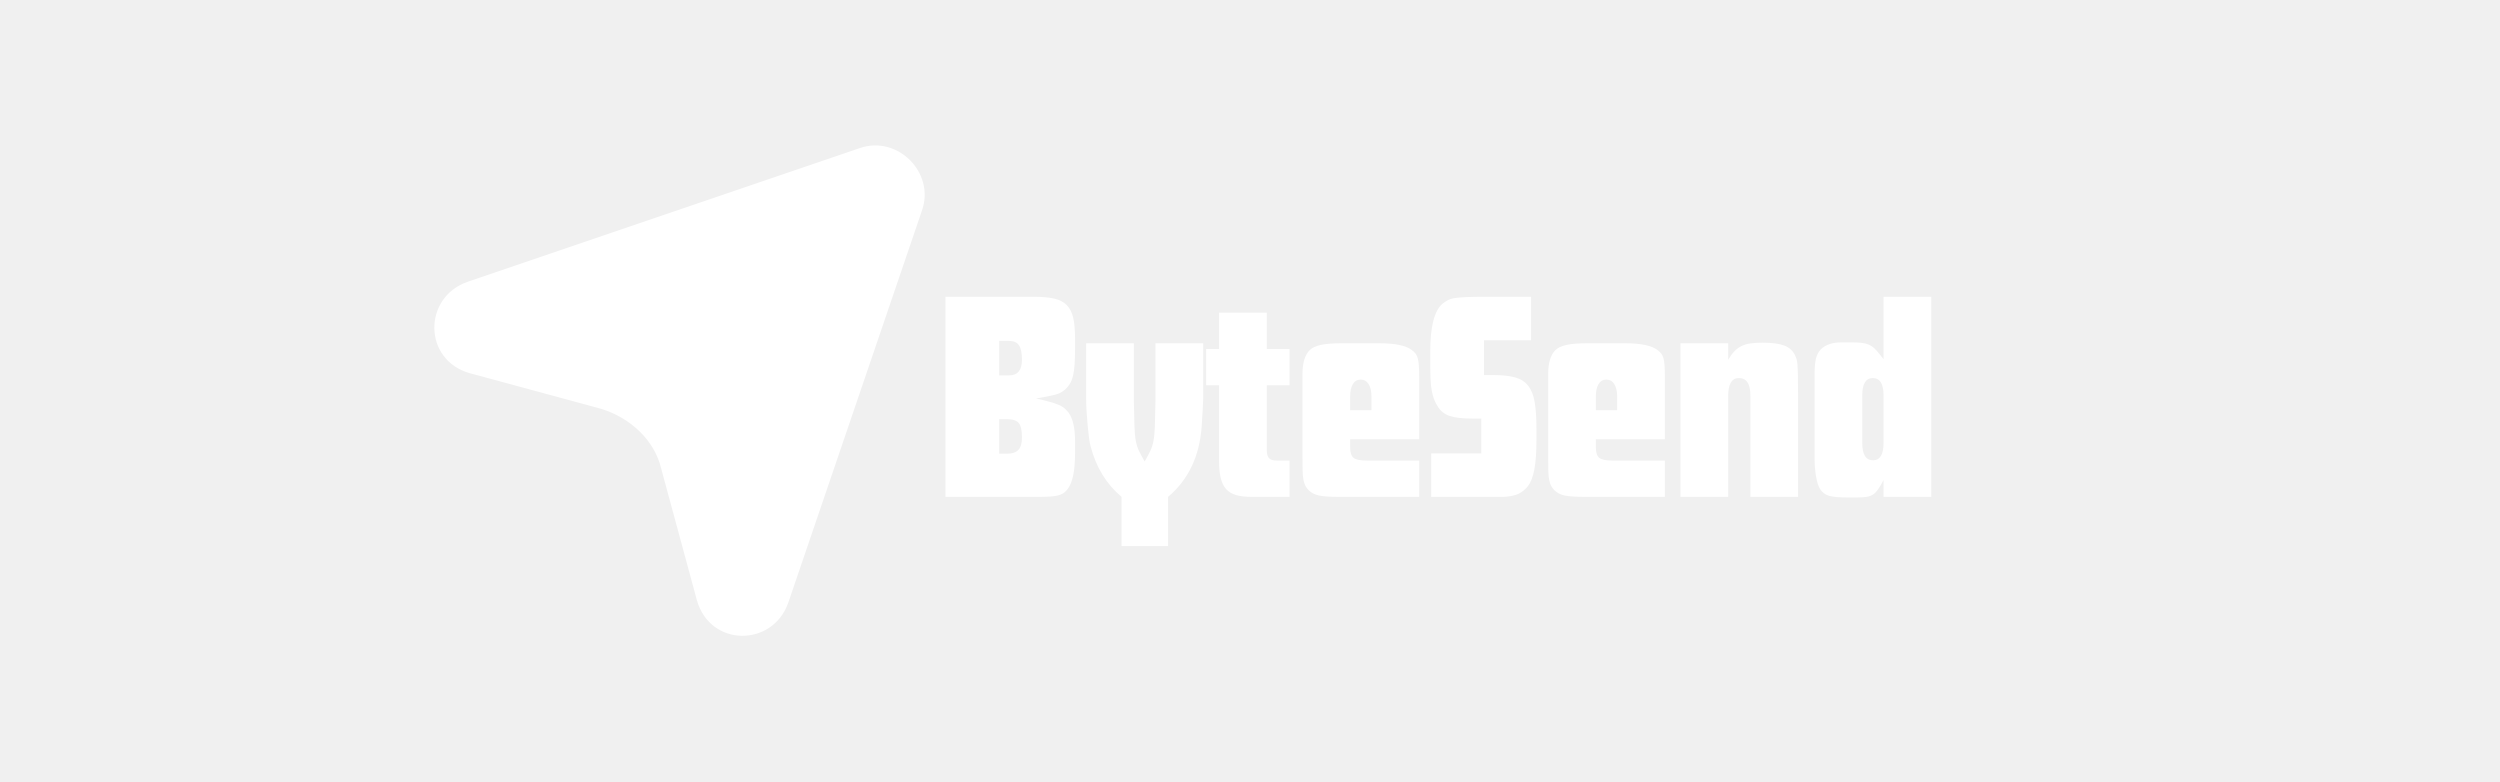
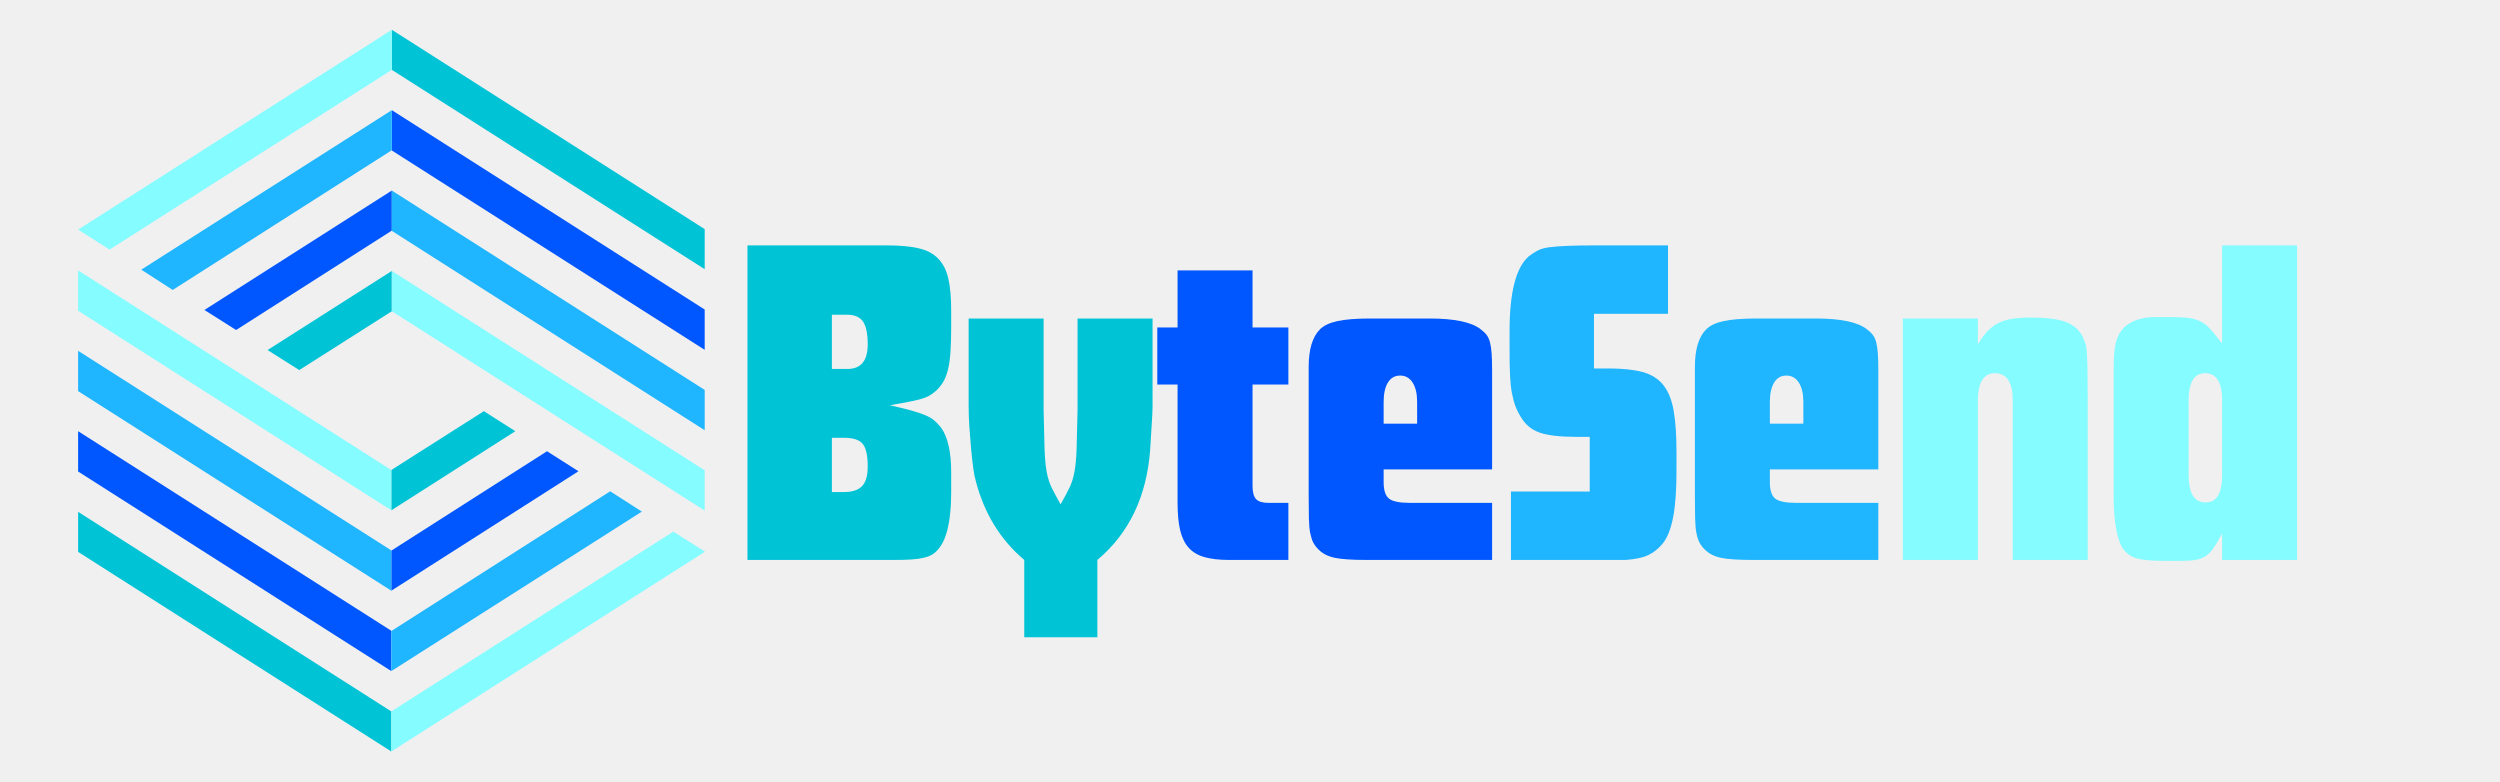
<svg xmlns="http://www.w3.org/2000/svg" width="1600" zoomAndPan="magnify" viewBox="0 0 1200 375" height="500" preserveAspectRatio="xMidYMid meet" version="1.0">
  <defs>
    <g />
+     <clipPath id="f59f980ebd">
+       <path d="M 37.5 14.285 L 338.25 14.285 L 338.25 360.715 L 37.5 360.715 Z M 37.5 14.285 " clip-rule="nonzero" />
+     </clipPath>
+     <clipPath id="d6b4239909">
+       <path d="M 37.5 52.02 L 338.25 52.02 L 338.25 322.246 L 37.5 322.246 Z M 37.5 52.02 " clip-rule="nonzero" />
+     </clipPath>
+     <clipPath id="47a523febc">
+       <path d="M 37.5 14.285 L 338.25 14.285 L 338.25 360.715 L 37.5 360.715 Z M 37.5 14.285 " clip-rule="nonzero" />
+     </clipPath>
  </defs>
-   <path fill="#ffffff" d="M 378.379 289.273 L 442.539 101.066 C 448.953 82.891 430.773 64.711 412.598 71.125 L 224.391 135.285 C 203.004 142.773 203.004 172.715 225.461 179.129 L 288.551 196.238 C 302.453 200.516 314.219 211.211 317.426 225.113 L 334.535 288.203 C 340.949 310.66 370.891 310.66 378.379 289.273 Z M 378.379 289.273 " fill-opacity="1" fill-rule="nonzero" />
-   <g fill="#ffffff" fill-opacity="1">
-     <g transform="translate(449.2117, 238.5)">
+   <g fill="#00c3d6" fill-opacity="1">
+     <g transform="translate(351.5367, 268.7702)">
      <g>
-         <path d="M 4.609 -96.047 L 47.234 -96.047 C 51.066 -96.047 54.254 -95.754 56.797 -95.172 C 59.348 -94.598 61.367 -93.547 62.859 -92.016 C 64.348 -90.484 65.379 -88.441 65.953 -85.891 C 66.523 -83.348 66.812 -80.109 66.812 -76.172 L 66.812 -71.141 C 66.812 -68.16 66.738 -65.613 66.594 -63.5 C 66.457 -61.395 66.195 -59.57 65.812 -58.031 C 65.426 -56.5 64.922 -55.227 64.297 -54.219 C 63.672 -53.207 62.926 -52.316 62.062 -51.547 C 61.395 -50.973 60.723 -50.492 60.047 -50.109 C 59.379 -49.723 58.516 -49.383 57.453 -49.094 C 56.398 -48.812 55.129 -48.523 53.641 -48.234 C 52.148 -47.953 50.301 -47.617 48.094 -47.234 C 50.688 -46.66 52.848 -46.129 54.578 -45.641 C 56.305 -45.16 57.742 -44.68 58.891 -44.203 C 60.047 -43.723 60.984 -43.172 61.703 -42.547 C 62.422 -41.922 63.117 -41.176 63.797 -40.312 C 65.805 -37.438 66.812 -32.926 66.812 -26.781 L 66.812 -20.734 C 66.812 -11.992 65.469 -6.141 62.781 -3.172 C 62.207 -2.492 61.582 -1.961 60.906 -1.578 C 60.238 -1.203 59.398 -0.891 58.391 -0.641 C 57.379 -0.398 56.129 -0.234 54.641 -0.141 C 53.16 -0.047 51.316 0 49.109 0 L 4.609 0 Z M 30.391 -74.875 L 30.391 -58.312 L 35.141 -58.312 C 39.266 -58.312 41.328 -60.812 41.328 -65.812 C 41.328 -69.07 40.848 -71.395 39.891 -72.781 C 38.93 -74.176 37.297 -74.875 34.984 -74.875 Z M 34.125 -20.734 C 36.625 -20.734 38.445 -21.332 39.594 -22.531 C 40.75 -23.738 41.328 -25.734 41.328 -28.516 C 41.328 -31.867 40.82 -34.172 39.812 -35.422 C 38.801 -36.672 36.906 -37.297 34.125 -37.297 L 30.391 -37.297 L 30.391 -20.734 Z M 34.125 -20.734 " />
+         <path d="M 7.25 -150.984 L 74.25 -150.984 C 80.281 -150.984 85.297 -150.531 89.297 -149.625 C 93.297 -148.719 96.461 -147.055 98.797 -144.641 C 101.141 -142.223 102.766 -139.016 103.672 -135.016 C 104.578 -131.023 105.031 -125.938 105.031 -119.75 L 105.031 -111.828 C 105.031 -107.141 104.914 -103.133 104.688 -99.812 C 104.469 -96.5 104.055 -93.633 103.453 -91.219 C 102.848 -88.801 102.051 -86.801 101.062 -85.219 C 100.082 -83.633 98.914 -82.238 97.562 -81.031 C 96.5 -80.125 95.441 -79.367 94.391 -78.766 C 93.336 -78.172 91.977 -77.645 90.312 -77.188 C 88.656 -76.738 86.656 -76.285 84.312 -75.828 C 81.977 -75.379 79.078 -74.852 75.609 -74.25 C 79.68 -73.344 83.07 -72.508 85.781 -71.75 C 88.5 -71 90.766 -70.242 92.578 -69.484 C 94.391 -68.734 95.859 -67.867 96.984 -66.891 C 98.117 -65.91 99.219 -64.738 100.281 -63.375 C 103.445 -58.852 105.031 -51.766 105.031 -42.109 L 105.031 -32.594 C 105.031 -18.863 102.914 -9.66 98.688 -4.984 C 97.781 -3.922 96.801 -3.086 95.75 -2.484 C 94.695 -1.879 93.375 -1.391 91.781 -1.016 C 90.195 -0.641 88.234 -0.375 85.891 -0.219 C 83.555 -0.07 80.656 0 77.188 0 L 7.25 0 Z M 47.766 -117.703 L 47.766 -91.672 L 55.234 -91.672 C 61.723 -91.672 64.969 -95.598 64.969 -103.453 C 64.969 -108.578 64.211 -112.234 62.703 -114.422 C 61.191 -116.609 58.625 -117.703 55 -117.703 Z M 53.641 -32.594 C 57.566 -32.594 60.438 -33.535 62.25 -35.422 C 64.062 -37.305 64.969 -40.438 64.969 -44.812 C 64.969 -50.094 64.176 -53.711 62.594 -55.672 C 61.008 -57.641 58.023 -58.625 53.641 -58.625 L 47.766 -58.625 L 47.766 -32.594 Z M 53.641 -32.594 " />
      </g>
    </g>
  </g>
-   <g fill="#ffffff" fill-opacity="1">
-     <g transform="translate(519.0516, 238.5)">
+   <g fill="#00c3d6" fill-opacity="1">
+     <g transform="translate(461.3199, 268.7702)">
      <g>
-         <path d="M 19.297 0 C 12.004 -6.145 7.062 -14.207 4.469 -24.188 C 4.176 -25.145 3.91 -26.535 3.672 -28.359 C 3.43 -30.191 3.211 -32.188 3.016 -34.344 C 2.828 -36.5 2.66 -38.68 2.516 -40.891 C 2.367 -43.098 2.297 -45.113 2.297 -46.938 L 2.297 -73.734 L 25.203 -73.734 L 25.203 -45.797 C 25.297 -40.797 25.391 -36.852 25.484 -33.969 C 25.578 -31.094 25.789 -28.742 26.125 -26.922 C 26.469 -25.098 26.973 -23.488 27.641 -22.094 C 28.316 -20.707 29.234 -19.004 30.391 -16.984 C 31.535 -19.004 32.441 -20.707 33.109 -22.094 C 33.785 -23.488 34.289 -25.098 34.625 -26.922 C 34.969 -28.742 35.188 -31.094 35.281 -33.969 C 35.375 -36.852 35.469 -40.797 35.562 -45.797 L 35.562 -73.734 L 58.469 -73.734 L 58.469 -46.938 C 58.469 -45.883 58.395 -44.227 58.25 -41.969 C 58.102 -39.719 57.938 -36.961 57.75 -33.703 C 56.688 -19.391 51.305 -8.156 41.609 0 L 41.609 23.609 L 19.297 23.609 Z M 19.297 0 " />
+         <path d="M 30.328 0 C 18.859 -9.656 11.086 -22.332 7.016 -38.031 C 6.566 -39.539 6.148 -41.727 5.766 -44.594 C 5.391 -47.457 5.051 -50.586 4.75 -53.984 C 4.445 -57.379 4.18 -60.812 3.953 -64.281 C 3.734 -67.758 3.625 -70.93 3.625 -73.797 L 3.625 -115.891 L 39.609 -115.891 L 39.609 -71.984 C 39.766 -64.141 39.914 -57.953 40.062 -53.422 C 40.219 -48.891 40.555 -45.191 41.078 -42.328 C 41.609 -39.461 42.398 -36.938 43.453 -34.75 C 44.516 -32.562 45.953 -29.879 47.766 -26.703 C 49.578 -29.879 51.008 -32.562 52.062 -34.75 C 53.113 -36.938 53.906 -39.461 54.438 -42.328 C 54.969 -45.191 55.305 -48.891 55.453 -53.422 C 55.609 -57.953 55.758 -64.141 55.906 -71.984 L 55.906 -115.891 L 91.906 -115.891 L 91.906 -73.797 C 91.906 -72.129 91.789 -69.523 91.562 -65.984 C 91.332 -62.441 91.066 -58.102 90.766 -52.969 C 89.109 -30.477 80.66 -12.82 65.422 0 L 65.422 37.125 L 30.328 37.125 Z M 30.328 0 " />
      </g>
    </g>
  </g>
-   <g fill="#ffffff" fill-opacity="1">
-     <g transform="translate(579.6756, 238.5)">
+   <g fill="#0057ff" fill-opacity="1">
+     <g transform="translate(556.6265, 268.7702)">
      <g>
-         <path d="M 21.172 0 C 18.191 0 15.691 -0.285 13.672 -0.859 C 11.66 -1.441 10.055 -2.406 8.859 -3.75 C 7.66 -5.094 6.797 -6.867 6.266 -9.078 C 5.734 -11.285 5.469 -14.066 5.469 -17.422 L 5.469 -53.562 L -0.719 -53.562 L -0.719 -70.984 L 5.469 -70.984 L 5.469 -88.422 L 28.375 -88.422 L 28.375 -70.984 L 39.312 -70.984 L 39.312 -53.562 L 28.375 -53.562 L 28.375 -22.609 C 28.375 -20.691 28.734 -19.348 29.453 -18.578 C 30.172 -17.805 31.441 -17.422 33.266 -17.422 L 39.312 -17.422 L 39.312 0 Z M 21.172 0 " />
+         <path d="M 33.281 0 C 28.594 0 24.664 -0.453 21.5 -1.359 C 18.332 -2.266 15.805 -3.77 13.922 -5.875 C 12.035 -7.988 10.676 -10.781 9.844 -14.25 C 9.02 -17.727 8.609 -22.109 8.609 -27.391 L 8.609 -84.203 L -1.125 -84.203 L -1.125 -111.594 L 8.609 -111.594 L 8.609 -138.984 L 44.594 -138.984 L 44.594 -111.594 L 61.797 -111.594 L 61.797 -84.203 L 44.594 -84.203 L 44.594 -35.531 C 44.594 -32.52 45.156 -30.41 46.281 -29.203 C 47.414 -27.992 49.414 -27.391 52.281 -27.391 L 61.797 -27.391 L 61.797 0 Z M 33.281 0 " />
      </g>
    </g>
  </g>
-   <g fill="#ffffff" fill-opacity="1">
-     <g transform="translate(621.4356, 238.5)">
+   <g fill="#0057ff" fill-opacity="1">
+     <g transform="translate(622.2701, 268.7702)">
      <g>
-         <path d="M 21.312 0 C 16.988 0 13.797 -0.211 11.734 -0.641 C 9.672 -1.078 8.016 -1.922 6.766 -3.172 C 6.098 -3.836 5.57 -4.531 5.188 -5.25 C 4.801 -5.977 4.488 -6.914 4.25 -8.062 C 4.008 -9.219 3.863 -10.727 3.812 -12.594 C 3.77 -14.469 3.75 -16.895 3.75 -19.875 L 3.75 -58.891 C 3.75 -64.266 4.898 -68.109 7.203 -70.422 C 8.348 -71.566 10.117 -72.406 12.516 -72.938 C 14.922 -73.469 18.285 -73.734 22.609 -73.734 L 40.609 -73.734 C 48.285 -73.734 53.516 -72.629 56.297 -70.422 C 57.066 -69.836 57.664 -69.258 58.094 -68.688 C 58.531 -68.113 58.867 -67.367 59.109 -66.453 C 59.348 -65.547 59.516 -64.422 59.609 -63.078 C 59.711 -61.734 59.766 -60.004 59.766 -57.891 L 59.766 -27.641 L 26.641 -27.641 L 26.641 -23.766 C 26.641 -21.266 27.191 -19.582 28.297 -18.719 C 29.398 -17.852 31.535 -17.422 34.703 -17.422 L 59.766 -17.422 L 59.766 0 Z M 36.859 -41.609 L 36.859 -48.234 C 36.859 -50.734 36.398 -52.703 35.484 -54.141 C 34.578 -55.578 33.312 -56.297 31.688 -56.297 C 30.051 -56.297 28.801 -55.578 27.938 -54.141 C 27.07 -52.703 26.641 -50.734 26.641 -48.234 L 26.641 -41.609 Z M 36.859 -41.609 " />
+         <path d="M 33.5 0 C 26.707 0 21.688 -0.336 18.438 -1.016 C 15.195 -1.691 12.598 -3.016 10.641 -4.984 C 9.578 -6.035 8.742 -7.125 8.141 -8.25 C 7.547 -9.383 7.055 -10.859 6.672 -12.672 C 6.297 -14.484 6.07 -16.859 6 -19.797 C 5.926 -22.742 5.891 -26.555 5.891 -31.234 L 5.891 -92.578 C 5.891 -101.023 7.695 -107.062 11.312 -110.688 C 13.125 -112.5 15.914 -113.816 19.688 -114.641 C 23.469 -115.473 28.75 -115.891 35.531 -115.891 L 63.828 -115.891 C 75.898 -115.891 84.125 -114.156 88.5 -110.688 C 89.707 -109.781 90.648 -108.875 91.328 -107.969 C 92.016 -107.062 92.547 -105.891 92.922 -104.453 C 93.297 -103.023 93.555 -101.254 93.703 -99.141 C 93.859 -97.023 93.938 -94.312 93.938 -91 L 93.938 -43.469 L 41.875 -43.469 L 41.875 -37.344 C 41.875 -33.426 42.738 -30.785 44.469 -29.422 C 46.207 -28.066 49.566 -27.391 54.547 -27.391 L 93.938 -27.391 L 93.938 0 Z M 57.953 -65.422 L 57.953 -75.828 C 57.953 -79.754 57.234 -82.848 55.797 -85.109 C 54.359 -87.367 52.359 -88.5 49.797 -88.5 C 47.234 -88.5 45.27 -87.367 43.906 -85.109 C 42.551 -82.848 41.875 -79.754 41.875 -75.828 L 41.875 -65.422 Z M 57.953 -65.422 " />
      </g>
    </g>
  </g>
-   <g fill="#ffffff" fill-opacity="1">
-     <g transform="translate(684.5075, 238.5)">
+   <g fill="#1fb5ff" fill-opacity="1">
+     <g transform="translate(721.4156, 268.7702)">
      <g>
-         <path d="M 2.453 -20.875 L 26.5 -20.875 L 26.5 -37.578 L 22.469 -37.578 C 17.469 -37.578 13.719 -38.008 11.219 -38.875 C 8.727 -39.738 6.812 -41.32 5.469 -43.625 C 4.801 -44.688 4.25 -45.789 3.812 -46.938 C 3.383 -48.094 3.023 -49.438 2.734 -50.969 C 2.441 -52.508 2.25 -54.332 2.156 -56.438 C 2.062 -58.551 2.016 -61.051 2.016 -63.938 L 2.016 -69.844 C 2.016 -81.75 3.984 -89.379 7.922 -92.734 C 8.785 -93.41 9.672 -93.988 10.578 -94.469 C 11.492 -94.945 12.672 -95.281 14.109 -95.469 C 15.547 -95.664 17.395 -95.812 19.656 -95.906 C 21.914 -96 24.77 -96.047 28.219 -96.047 L 50.406 -96.047 L 50.406 -75.172 L 27.797 -75.172 L 27.797 -58.469 L 32.406 -58.469 C 36.531 -58.469 39.938 -58.102 42.625 -57.375 C 45.312 -56.656 47.422 -55.336 48.953 -53.422 C 50.492 -51.504 51.551 -48.891 52.125 -45.578 C 52.695 -42.266 52.984 -38.062 52.984 -32.969 L 52.984 -27.078 C 52.984 -21.316 52.645 -16.66 51.969 -13.109 C 51.301 -9.555 50.25 -6.867 48.812 -5.047 C 47.469 -3.41 45.957 -2.207 44.281 -1.438 C 42.602 -0.664 40.32 -0.188 37.438 0 L 2.453 0 Z M 2.453 -20.875 " />
+         <path d="M 3.844 -32.828 L 41.656 -32.828 L 41.656 -59.078 L 35.312 -59.078 C 27.469 -59.078 21.582 -59.754 17.656 -61.109 C 13.727 -62.473 10.711 -64.969 8.609 -68.594 C 7.547 -70.25 6.676 -71.984 6 -73.797 C 5.32 -75.609 4.754 -77.719 4.297 -80.125 C 3.848 -82.539 3.547 -85.41 3.391 -88.734 C 3.242 -92.055 3.172 -95.977 3.172 -100.5 L 3.172 -109.781 C 3.172 -128.5 6.266 -140.5 12.453 -145.781 C 13.805 -146.832 15.195 -147.734 16.625 -148.484 C 18.062 -149.242 19.91 -149.773 22.172 -150.078 C 24.441 -150.379 27.348 -150.602 30.891 -150.75 C 34.441 -150.906 38.93 -150.984 44.359 -150.984 L 79.219 -150.984 L 79.219 -118.156 L 43.688 -118.156 L 43.688 -91.906 L 50.938 -91.906 C 57.426 -91.906 62.781 -91.336 67 -90.203 C 71.227 -89.066 74.547 -86.988 76.953 -83.969 C 79.367 -80.957 81.031 -76.848 81.938 -71.641 C 82.844 -66.43 83.297 -59.832 83.297 -51.844 L 83.297 -42.562 C 83.297 -33.5 82.766 -26.176 81.703 -20.594 C 80.648 -15.008 78.992 -10.785 76.734 -7.922 C 74.617 -5.359 72.238 -3.473 69.594 -2.266 C 66.957 -1.055 63.379 -0.301 58.859 0 L 3.844 0 Z M 3.844 -32.828 " />
      </g>
    </g>
  </g>
-   <g fill="#ffffff" fill-opacity="1">
-     <g transform="translate(739.3715, 238.5)">
+   <g fill="#1fb5ff" fill-opacity="1">
+     <g transform="translate(807.6576, 268.7702)">
      <g>
-         <path d="M 21.312 0 C 16.988 0 13.797 -0.211 11.734 -0.641 C 9.672 -1.078 8.016 -1.922 6.766 -3.172 C 6.098 -3.836 5.57 -4.531 5.188 -5.25 C 4.801 -5.977 4.488 -6.914 4.25 -8.062 C 4.008 -9.219 3.863 -10.727 3.812 -12.594 C 3.77 -14.469 3.75 -16.895 3.75 -19.875 L 3.75 -58.891 C 3.75 -64.266 4.898 -68.109 7.203 -70.422 C 8.348 -71.566 10.117 -72.406 12.516 -72.938 C 14.922 -73.469 18.285 -73.734 22.609 -73.734 L 40.609 -73.734 C 48.285 -73.734 53.516 -72.629 56.297 -70.422 C 57.066 -69.836 57.664 -69.258 58.094 -68.688 C 58.531 -68.113 58.867 -67.367 59.109 -66.453 C 59.348 -65.547 59.516 -64.422 59.609 -63.078 C 59.711 -61.734 59.766 -60.004 59.766 -57.891 L 59.766 -27.641 L 26.641 -27.641 L 26.641 -23.766 C 26.641 -21.266 27.191 -19.582 28.297 -18.719 C 29.398 -17.852 31.535 -17.422 34.703 -17.422 L 59.766 -17.422 L 59.766 0 Z M 36.859 -41.609 L 36.859 -48.234 C 36.859 -50.734 36.398 -52.703 35.484 -54.141 C 34.578 -55.578 33.312 -56.297 31.688 -56.297 C 30.051 -56.297 28.801 -55.578 27.938 -54.141 C 27.07 -52.703 26.641 -50.734 26.641 -48.234 L 26.641 -41.609 Z M 36.859 -41.609 " />
+         <path d="M 33.5 0 C 26.707 0 21.688 -0.336 18.438 -1.016 C 15.195 -1.691 12.598 -3.016 10.641 -4.984 C 9.578 -6.035 8.742 -7.125 8.141 -8.25 C 7.547 -9.383 7.055 -10.859 6.672 -12.672 C 6.297 -14.484 6.07 -16.859 6 -19.797 C 5.926 -22.742 5.891 -26.555 5.891 -31.234 L 5.891 -92.578 C 5.891 -101.023 7.695 -107.062 11.312 -110.688 C 13.125 -112.5 15.914 -113.816 19.688 -114.641 C 23.469 -115.473 28.75 -115.891 35.531 -115.891 L 63.828 -115.891 C 75.898 -115.891 84.125 -114.156 88.5 -110.688 C 89.707 -109.781 90.648 -108.875 91.328 -107.969 C 92.016 -107.062 92.547 -105.891 92.922 -104.453 C 93.297 -103.023 93.555 -101.254 93.703 -99.141 C 93.859 -97.023 93.938 -94.312 93.938 -91 L 93.938 -43.469 L 41.875 -43.469 L 41.875 -37.344 C 41.875 -33.426 42.738 -30.785 44.469 -29.422 C 46.207 -28.066 49.566 -27.391 54.547 -27.391 L 93.938 -27.391 L 93.938 0 Z M 57.953 -65.422 L 57.953 -75.828 C 57.953 -79.754 57.234 -82.848 55.797 -85.109 C 54.359 -87.367 52.359 -88.5 49.797 -88.5 C 47.234 -88.5 45.27 -87.367 43.906 -85.109 C 42.551 -82.848 41.875 -79.754 41.875 -75.828 L 41.875 -65.422 Z M 57.953 -65.422 " />
      </g>
    </g>
  </g>
-   <g fill="#ffffff" fill-opacity="1">
-     <g transform="translate(802.4435, 238.5)">
+   <g fill="#85fcff" fill-opacity="1">
+     <g transform="translate(906.8062, 268.7702)">
      <g>
-         <path d="M 4.172 -73.734 L 27.078 -73.734 L 27.078 -65.812 C 28.035 -67.438 29.016 -68.773 30.016 -69.828 C 31.023 -70.891 32.156 -71.734 33.406 -72.359 C 34.656 -72.984 36.094 -73.414 37.719 -73.656 C 39.352 -73.895 41.273 -74.016 43.484 -74.016 C 48.098 -74.016 51.602 -73.555 54 -72.641 C 56.395 -71.734 58.125 -70.176 59.188 -67.969 C 59.469 -67.289 59.703 -66.688 59.891 -66.156 C 60.086 -65.633 60.234 -64.773 60.328 -63.578 C 60.43 -62.379 60.504 -60.648 60.547 -58.391 C 60.598 -56.141 60.625 -52.945 60.625 -48.812 L 60.625 0 L 37.734 0 L 37.734 -48.672 C 37.734 -54.242 35.906 -57.031 32.25 -57.031 C 28.801 -57.031 27.078 -54.148 27.078 -48.391 L 27.078 0 L 4.172 0 Z M 4.172 -73.734 " />
+         <path d="M 6.562 -115.891 L 42.562 -115.891 L 42.562 -103.453 C 44.062 -106.016 45.602 -108.125 47.188 -109.781 C 48.781 -111.445 50.555 -112.77 52.516 -113.75 C 54.473 -114.727 56.734 -115.406 59.297 -115.781 C 61.867 -116.156 64.891 -116.344 68.359 -116.344 C 75.598 -116.344 81.102 -115.625 84.875 -114.188 C 88.656 -112.758 91.375 -110.312 93.031 -106.844 C 93.488 -105.781 93.867 -104.832 94.172 -104 C 94.473 -103.176 94.695 -101.82 94.844 -99.938 C 95 -98.051 95.113 -95.332 95.188 -91.781 C 95.258 -88.238 95.297 -83.223 95.297 -76.734 L 95.297 0 L 59.312 0 L 59.312 -76.516 C 59.312 -85.266 56.441 -89.641 50.703 -89.641 C 45.273 -89.641 42.562 -85.113 42.562 -76.062 L 42.562 0 L 6.562 0 Z M 6.562 -115.891 " />
      </g>
    </g>
  </g>
-   <g fill="#ffffff" fill-opacity="1">
-     <g transform="translate(867.2434, 238.5)">
+   <g fill="#85fcff" fill-opacity="1">
+     <g transform="translate(1008.667, 268.7702)">
      <g>
-         <path d="M 19.578 0.281 C 15.453 0.281 12.5 0.02 10.719 -0.5 C 8.945 -1.031 7.535 -2.062 6.484 -3.594 C 5.617 -4.938 4.945 -6.977 4.469 -9.719 C 3.988 -12.457 3.75 -15.504 3.75 -18.859 L 3.75 -58.312 C 3.75 -61.863 3.961 -64.523 4.391 -66.297 C 4.828 -68.078 5.617 -69.594 6.766 -70.844 C 9.066 -73.051 12.332 -74.156 16.562 -74.156 L 21.453 -74.156 C 23.379 -74.156 24.988 -74.082 26.281 -73.938 C 27.57 -73.801 28.723 -73.516 29.734 -73.078 C 30.742 -72.648 31.656 -72.051 32.469 -71.281 C 33.289 -70.508 34.18 -69.5 35.141 -68.25 L 36.859 -66.094 L 36.859 -96.047 L 59.766 -96.047 L 59.766 0 L 36.859 0 L 36.859 -8.062 C 35.898 -6.238 35.035 -4.773 34.266 -3.672 C 33.504 -2.566 32.691 -1.723 31.828 -1.141 C 30.961 -0.566 29.926 -0.188 28.719 0 C 27.52 0.188 26.008 0.281 24.188 0.281 Z M 36.859 -48.672 C 36.859 -54.242 35.133 -57.031 31.688 -57.031 C 28.32 -57.031 26.641 -54.242 26.641 -48.672 L 26.641 -25.922 C 26.641 -20.348 28.367 -17.562 31.828 -17.562 C 35.18 -17.562 36.859 -20.348 36.859 -25.922 Z M 36.859 -48.672 " />
+         <path d="M 30.781 0.453 C 24.289 0.453 19.648 0.039 16.859 -0.781 C 14.066 -1.613 11.844 -3.238 10.188 -5.656 C 8.832 -7.77 7.773 -10.977 7.016 -15.281 C 6.266 -19.582 5.891 -24.375 5.891 -29.656 L 5.891 -91.672 C 5.891 -97.254 6.227 -101.441 6.906 -104.234 C 7.582 -107.023 8.828 -109.406 10.641 -111.375 C 14.266 -114.844 19.395 -116.578 26.031 -116.578 L 33.734 -116.578 C 36.742 -116.578 39.266 -116.461 41.297 -116.234 C 43.336 -116.004 45.148 -115.551 46.734 -114.875 C 48.328 -114.195 49.766 -113.254 51.047 -112.047 C 52.328 -110.836 53.723 -109.254 55.234 -107.297 L 57.953 -103.906 L 57.953 -150.984 L 93.938 -150.984 L 93.938 0 L 57.953 0 L 57.953 -12.672 C 56.441 -9.805 55.082 -7.504 53.875 -5.766 C 52.664 -4.035 51.379 -2.719 50.016 -1.812 C 48.66 -0.906 47.039 -0.301 45.156 0 C 43.27 0.301 40.895 0.453 38.031 0.453 Z M 57.953 -76.516 C 57.953 -85.266 55.234 -89.641 49.797 -89.641 C 44.516 -89.641 41.875 -85.266 41.875 -76.516 L 41.875 -40.75 C 41.875 -31.988 44.594 -27.609 50.031 -27.609 C 55.312 -27.609 57.953 -31.988 57.953 -40.75 Z M 57.953 -76.516 " />
      </g>
    </g>
  </g>
+   <g clip-path="url(#f59f980ebd)">
+     <path fill="#00c3d6" d="M 187.828 360.715 L 187.828 341.48 L 37.5 245.684 L 37.5 264.914 Z M 187.828 225.602 L 187.828 244.953 L 247.352 206.977 L 232.258 197.355 Z M 188.07 14.285 L 188.07 33.52 L 338.402 129.312 L 338.402 110.082 Z M 188.07 149.398 L 188.07 130.047 L 128.426 168.023 L 143.645 177.637 L 188.07 149.398 " fill-opacity="1" fill-rule="nonzero" />
+   </g>
+   <g clip-path="url(#d6b4239909)">
+     <path fill="#0057ff" d="M 187.828 322.125 L 187.828 302.77 L 37.5 206.977 L 37.5 226.328 Z M 187.828 283.539 L 277.664 226.207 L 262.566 216.59 L 187.828 264.305 Z M 188.07 52.871 L 188.07 72.227 L 338.402 168.023 L 338.402 148.668 Z M 188.07 91.457 L 98.121 148.789 L 113.336 158.406 L 188.07 110.691 L 188.07 91.457 " fill-opacity="1" fill-rule="nonzero" />
+     <path fill="#1fb5ff" d="M 187.828 283.539 L 187.828 264.188 L 37.5 168.391 L 37.5 187.742 Z M 187.828 322.125 L 308.094 245.562 L 292.879 235.824 L 187.828 302.895 Z M 188.07 91.457 L 188.07 110.812 L 338.402 206.609 L 338.402 187.258 Z M 188.07 52.871 L 67.809 129.438 L 82.902 139.176 L 188.07 72.105 L 188.07 52.871 " fill-opacity="1" fill-rule="nonzero" />
+   </g>
+   <g clip-path="url(#47a523febc)">
+     <path fill="#85fcff" d="M 187.828 244.953 L 187.828 225.602 L 37.5 129.801 L 37.5 149.156 Z M 187.828 360.715 L 338.402 264.793 L 323.188 255.176 L 187.828 341.48 Z M 188.07 130.047 L 188.07 149.398 L 338.402 245.195 L 338.402 225.844 Z M 188.07 14.285 L 37.5 110.203 L 52.594 119.82 L 188.07 33.52 L 188.07 14.285 " fill-opacity="1" fill-rule="nonzero" />
+   </g>
</svg>
